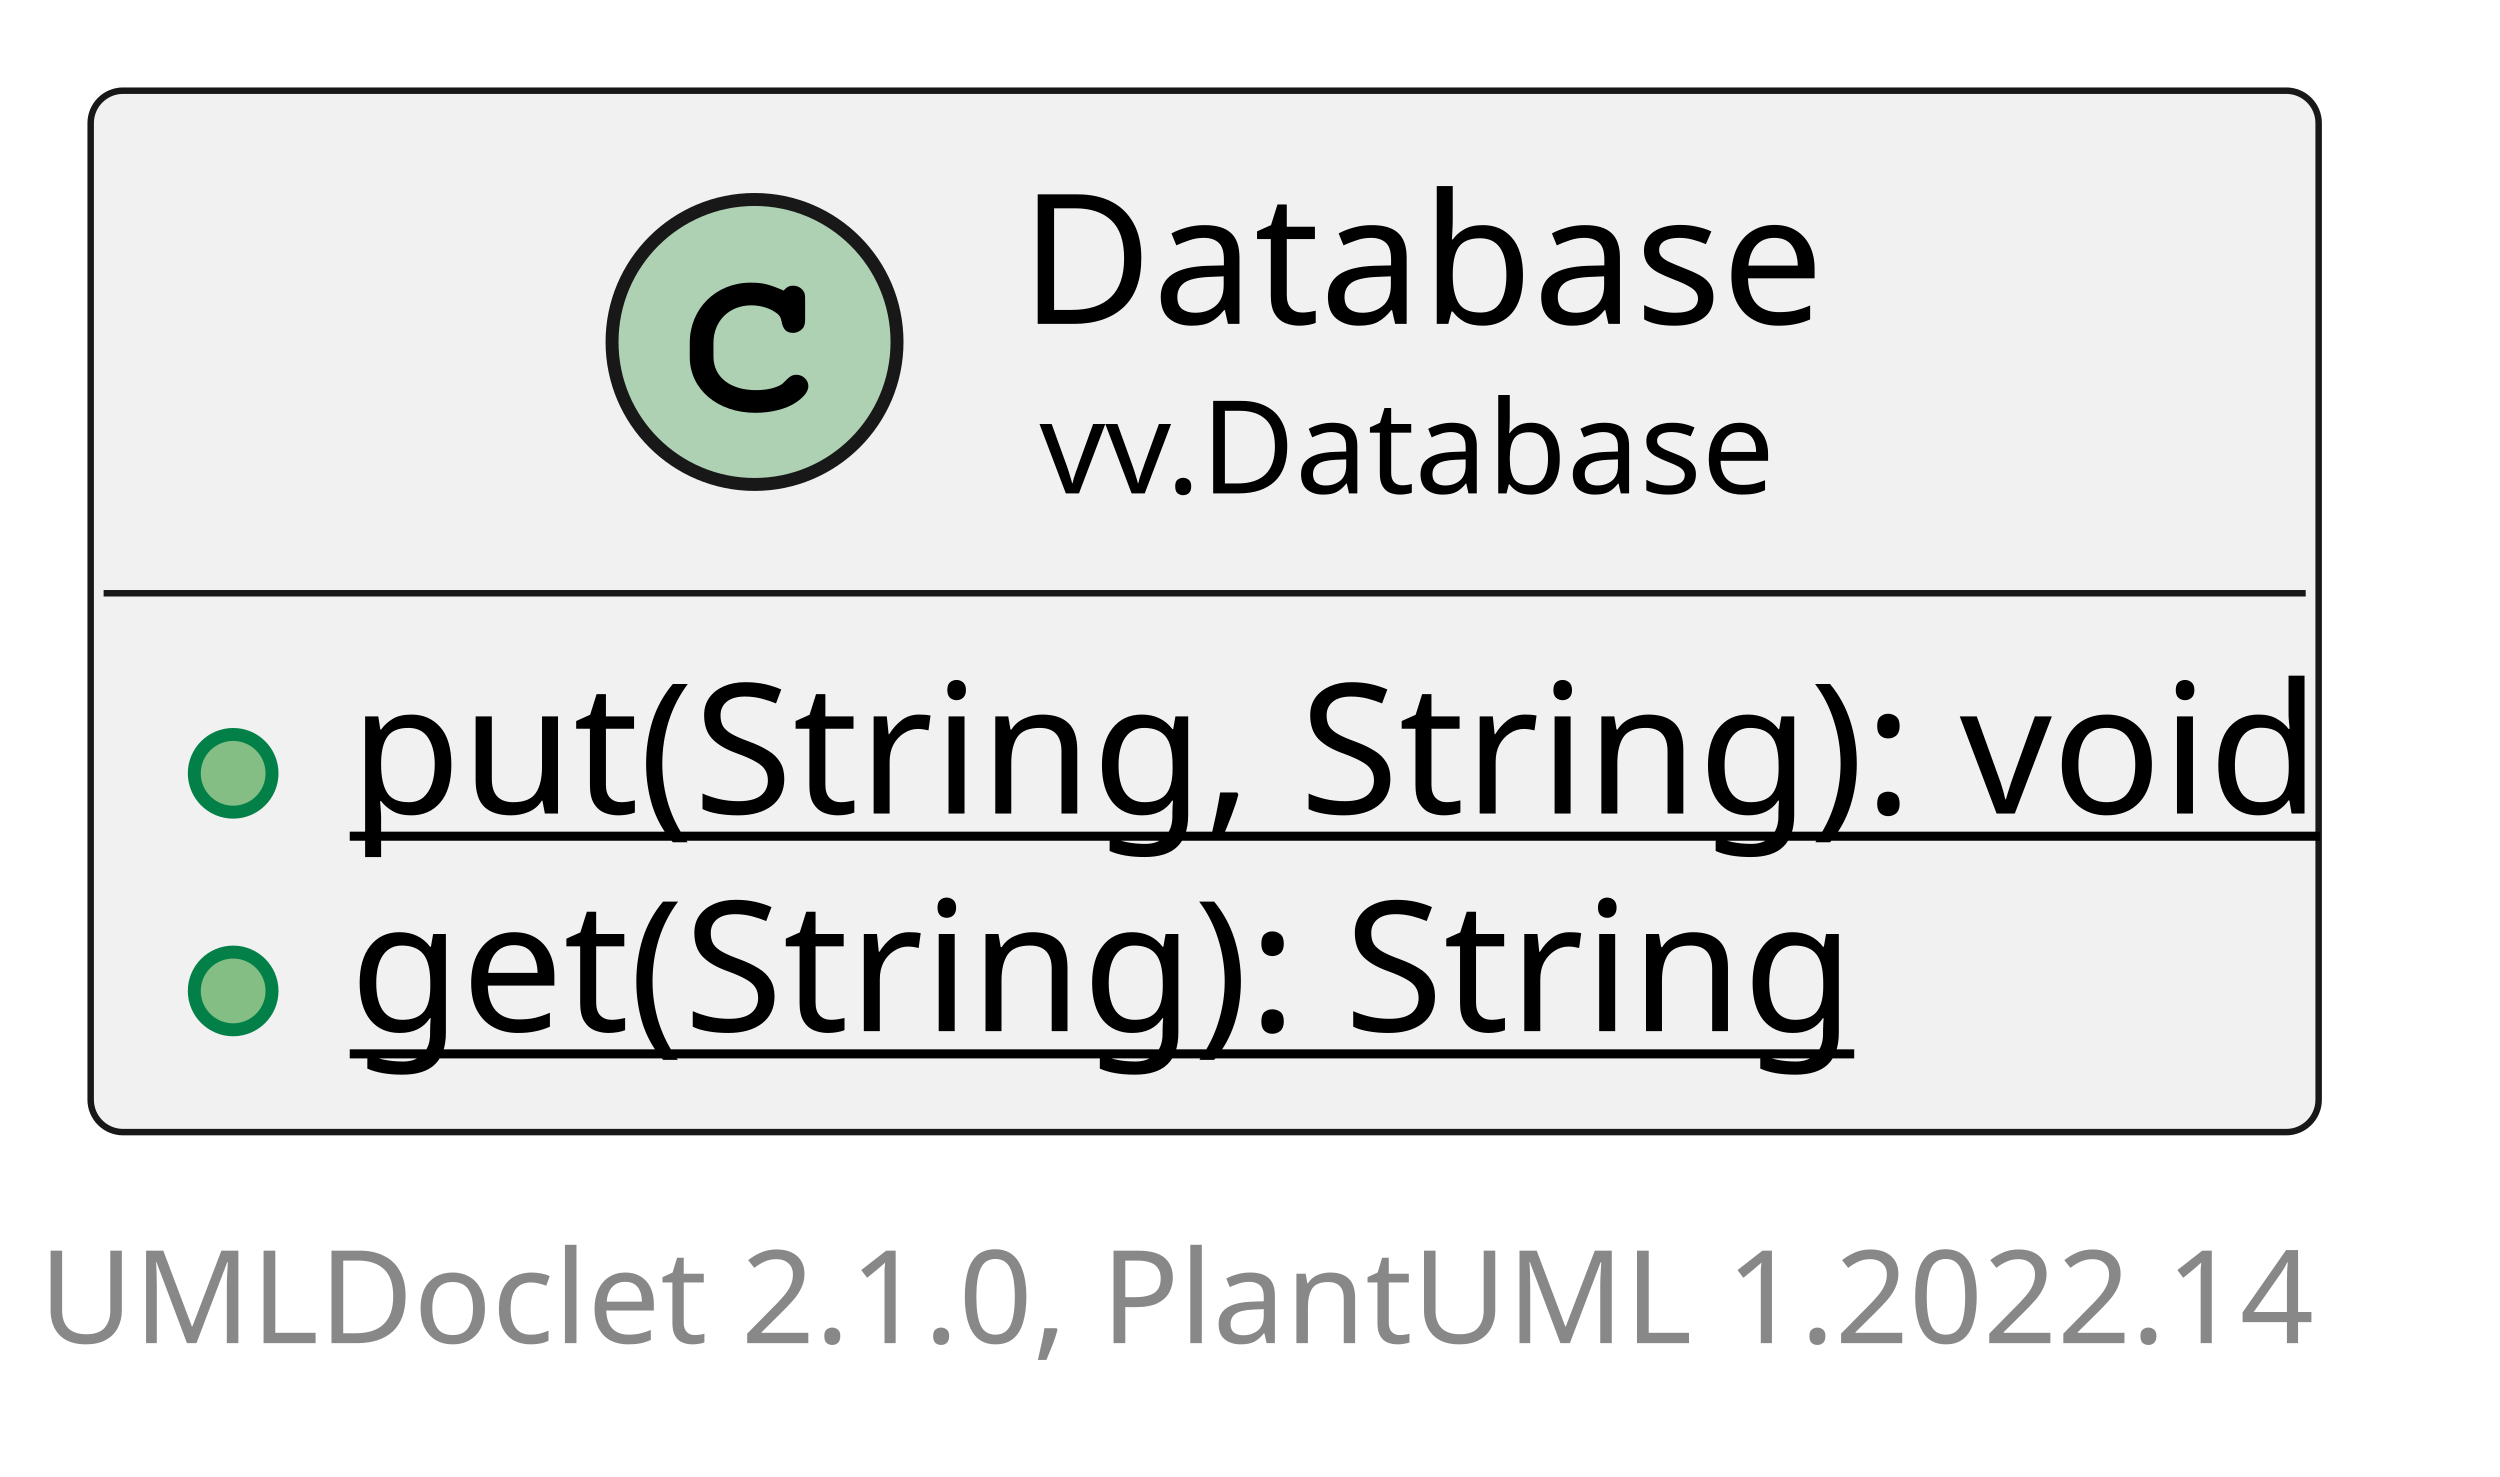
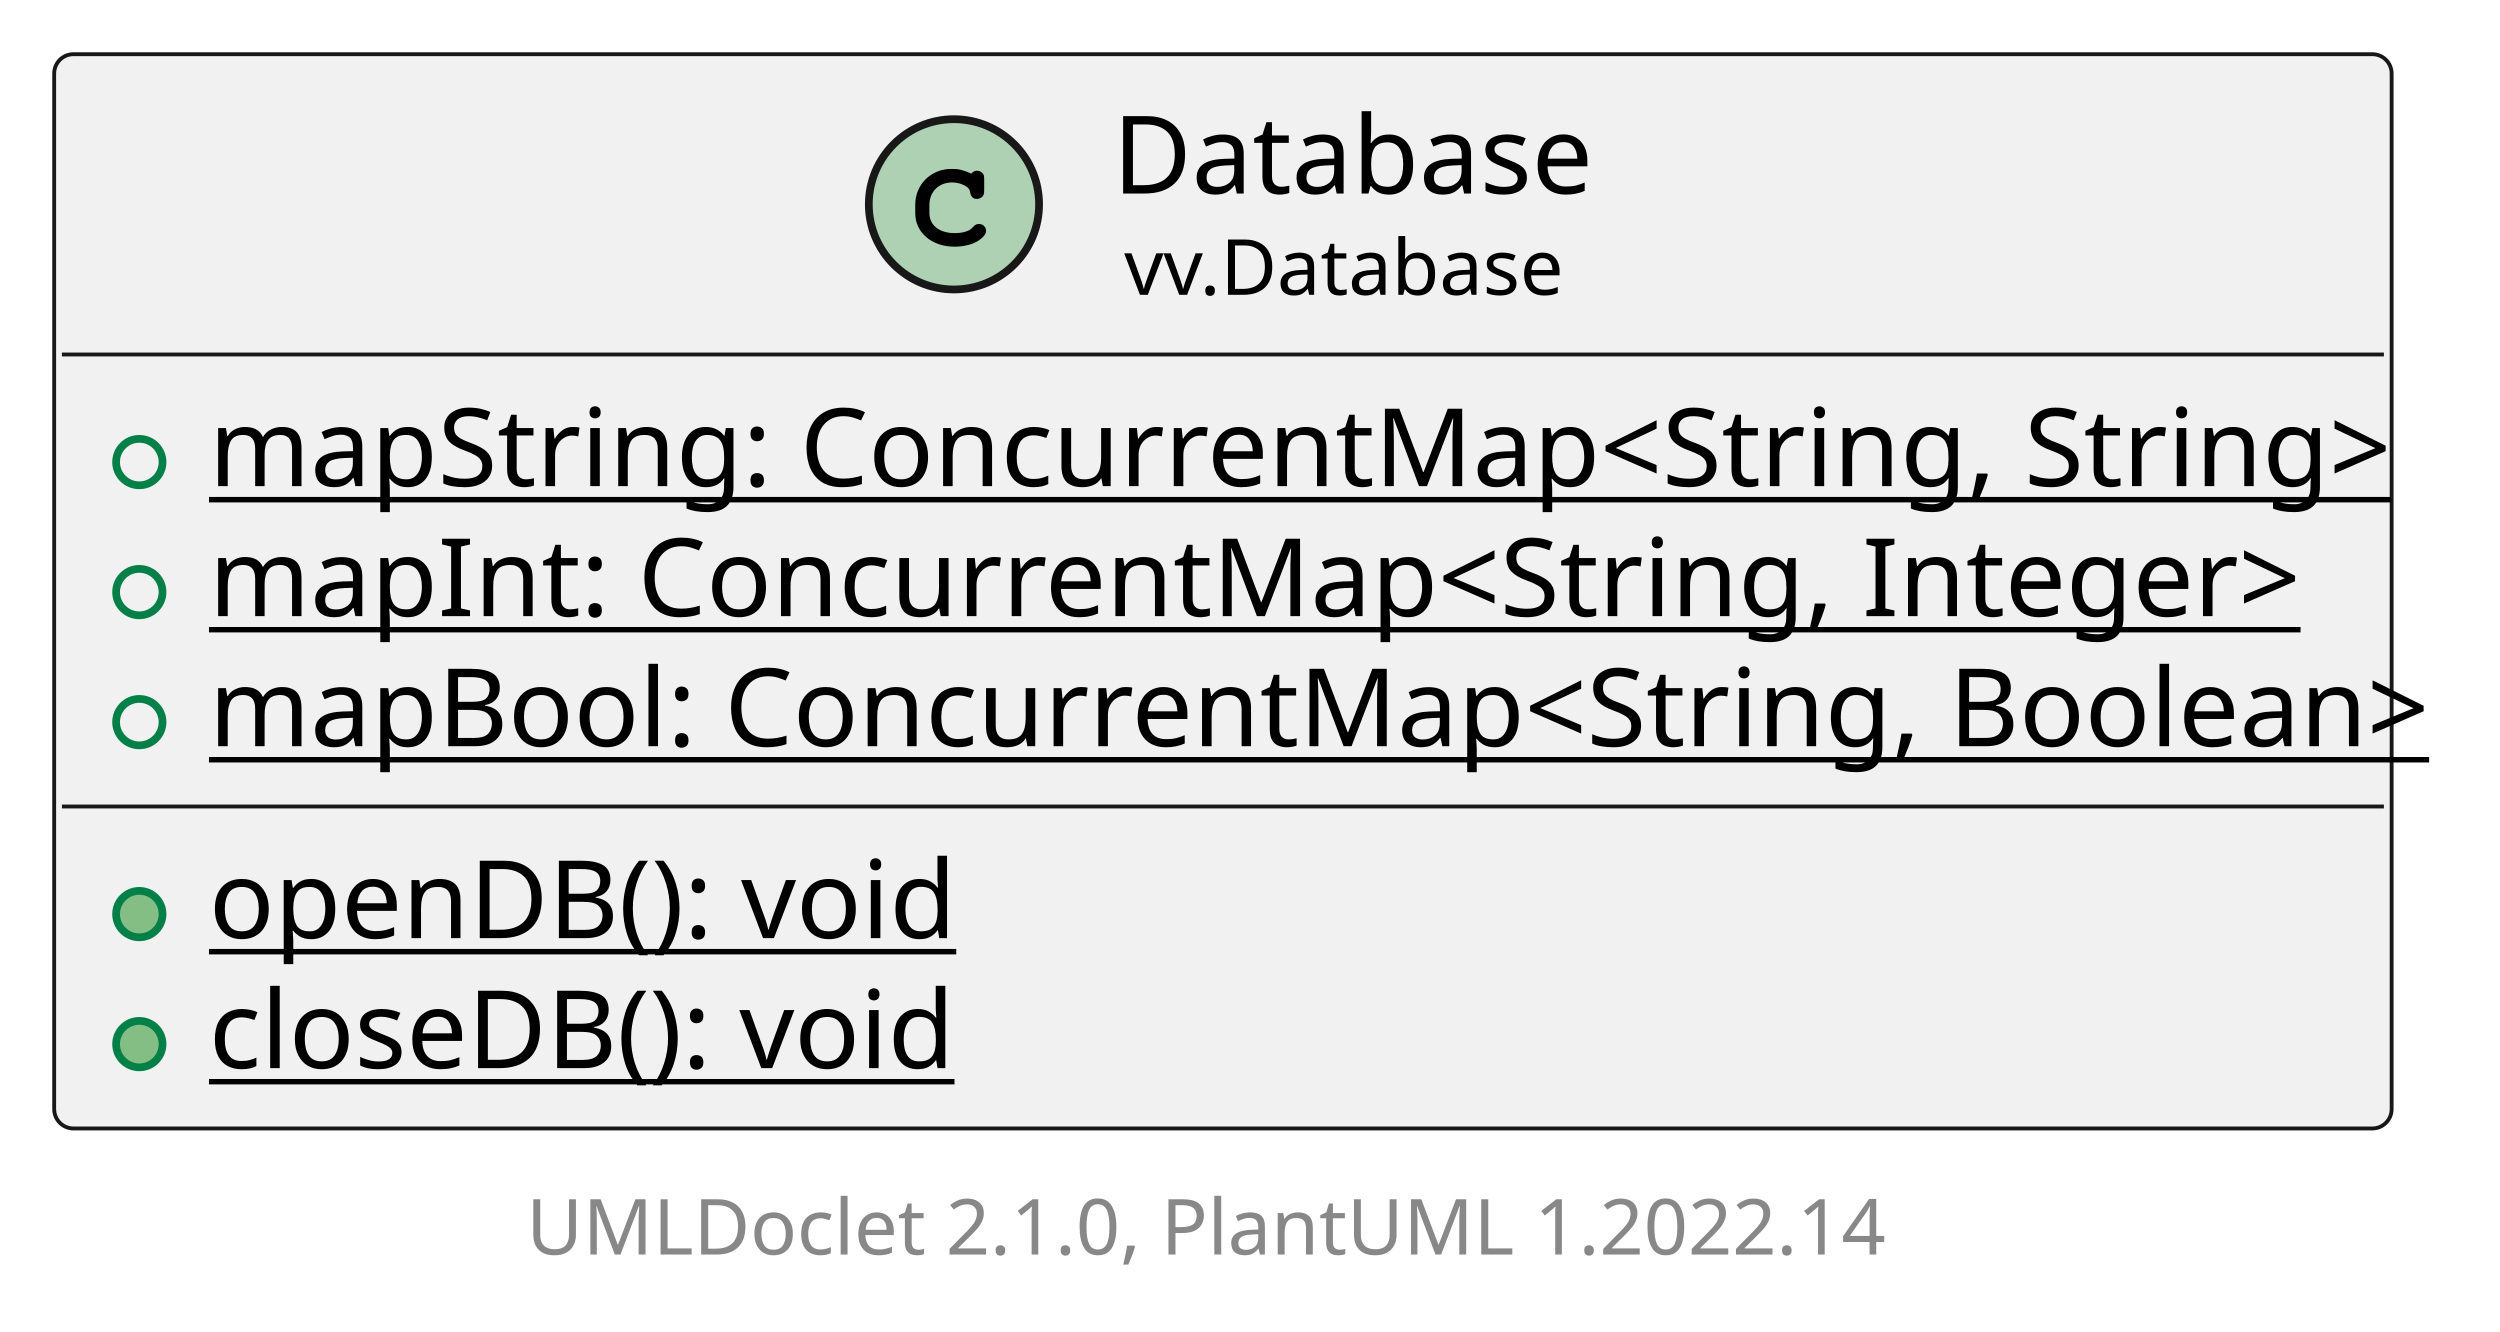
- <svg xmlns="http://www.w3.org/2000/svg" xmlns:xlink="http://www.w3.org/1999/xlink" contentStyleType="text/css" height="114px" preserveAspectRatio="none" style="width:193px;height:114px;background:#FFFFFF;" version="1.1" viewBox="0 0 193 114" width="193px" zoomAndPan="magnify">
+ <svg xmlns="http://www.w3.org/2000/svg" xmlns:xlink="http://www.w3.org/1999/xlink" contentStyleType="text/css" height="172px" preserveAspectRatio="none" style="width:323px;height:172px;background:#FFFFFF;" version="1.1" viewBox="0 0 323 172" width="323px" zoomAndPan="magnify">
  <defs />
  <g>
    <a href="Database.html" target="_top" title="Database.html" xlink:actuate="onRequest" xlink:href="Database.html" xlink:show="new" xlink:title="Database.html" xlink:type="simple">
      <g id="elem_vv.Database.Database">
-         <rect codeLine="5" fill="#F1F1F1" height="80.4" id="vv.Database.Database" rx="2.5" ry="2.5" style="stroke:#181818;stroke-width:0.5;" width="172" x="7" y="7" />
-         <ellipse cx="58.25" cy="26.4" fill="#ADD1B2" rx="11" ry="11" style="stroke:#181818;stroke-width:1.0;" />
-         <path d="M53.25,27.556 C53.25,30.056 55.391,31.869 58.312,31.869 C59.547,31.869 60.719,31.572 61.469,31.056 C62.078,30.634 62.406,30.212 62.406,29.806 C62.406,29.337 61.984,28.931 61.484,28.931 C61.25,28.931 61.031,29.009 60.828,29.212 C60.391,29.65 60.391,29.65 60.219,29.744 C59.766,29.978 59.125,30.119 58.359,30.119 C56.359,30.119 55.078,29.103 55.078,27.525 L55.078,26.478 C55.078,24.775 56.297,23.572 58,23.572 C58.578,23.572 59.156,23.712 59.625,23.962 C60.094,24.228 60.266,24.416 60.328,24.775 C60.453,25.447 60.703,25.697 61.234,25.697 C61.516,25.697 61.797,25.556 61.984,25.337 C62.109,25.166 62.156,24.994 62.156,24.556 L62.156,23.197 C62.156,22.775 62.141,22.634 62.016,22.462 C61.844,22.212 61.562,22.056 61.234,22.056 C60.922,22.056 60.719,22.166 60.5,22.431 C59.328,21.931 58.891,21.822 57.938,21.822 C55.266,21.822 53.25,23.837 53.25,26.462 L53.25,27.556 Z " fill="#000000" />
-         <text fill="#000000" font-family="sans-serif" font-size="14" lengthAdjust="spacing" textLength="61" x="78.75" y="25.006">Database</text>
-         <text fill="#000000" font-family="sans-serif" font-size="10" lengthAdjust="spacing" textLength="58" x="80.25" y="38.09">vv.Database</text>
-         <line style="stroke:#181818;stroke-width:0.5;" x1="8" x2="178" y1="45.8" y2="45.8" />
-         <ellipse cx="18" cy="59.7" fill="#84BE84" rx="3" ry="3" style="stroke:#038048;stroke-width:1.0;" />
-         <text fill="#000000" font-family="sans-serif" font-size="14" lengthAdjust="spacing" text-decoration="underline" textLength="146" x="27" y="62.806">put(String, String): void</text>
-         <ellipse cx="18" cy="76.5" fill="#84BE84" rx="3" ry="3" style="stroke:#038048;stroke-width:1.0;" />
-         <text fill="#000000" font-family="sans-serif" font-size="14" lengthAdjust="spacing" text-decoration="underline" textLength="112" x="27" y="79.606">get(String): String</text>
+         <rect codeLine="5" fill="#F1F1F1" height="138.799" id="vv.Database.Database" rx="2.5" ry="2.5" style="stroke:#181818;stroke-width:0.5;" width="302" x="7" y="7" />
+         <ellipse cx="123.25" cy="26.4" fill="#ADD1B2" rx="11" ry="11" style="stroke:#181818;stroke-width:1.0;" />
+         <path d="M118.25,27.556 C118.25,30.056 120.391,31.869 123.312,31.869 C124.547,31.869 125.719,31.572 126.469,31.056 C127.078,30.634 127.406,30.212 127.406,29.806 C127.406,29.337 126.984,28.931 126.484,28.931 C126.25,28.931 126.031,29.009 125.828,29.212 C125.391,29.65 125.391,29.65 125.219,29.744 C124.766,29.978 124.125,30.119 123.359,30.119 C121.359,30.119 120.078,29.103 120.078,27.525 L120.078,26.478 C120.078,24.775 121.297,23.572 123,23.572 C123.578,23.572 124.156,23.712 124.625,23.962 C125.094,24.228 125.266,24.416 125.328,24.775 C125.453,25.447 125.703,25.697 126.234,25.697 C126.516,25.697 126.797,25.556 126.984,25.337 C127.109,25.166 127.156,24.994 127.156,24.556 L127.156,23.197 C127.156,22.775 127.141,22.634 127.016,22.462 C126.844,22.212 126.562,22.056 126.234,22.056 C125.922,22.056 125.719,22.166 125.5,22.431 C124.328,21.931 123.891,21.822 122.938,21.822 C120.266,21.822 118.25,23.837 118.25,26.462 L118.25,27.556 Z " fill="#000000" />
+         <text fill="#000000" font-family="sans-serif" font-size="14" lengthAdjust="spacing" textLength="61" x="143.75" y="25.006">Database</text>
+         <text fill="#000000" font-family="sans-serif" font-size="10" lengthAdjust="spacing" textLength="58" x="145.25" y="38.09">vv.Database</text>
+         <line style="stroke:#181818;stroke-width:0.5;" x1="8" x2="308" y1="45.8" y2="45.8" />
+         <ellipse cx="18" cy="59.7" fill="none" rx="3" ry="3" style="stroke:#038048;stroke-width:1.0;" />
+         <text fill="#000000" font-family="sans-serif" font-size="14" lengthAdjust="spacing" text-decoration="underline" textLength="270" x="27" y="62.806">mapString: ConcurrentMap&lt;String, String&gt;</text>
+         <ellipse cx="18" cy="76.5" fill="none" rx="3" ry="3" style="stroke:#038048;stroke-width:1.0;" />
+         <text fill="#000000" font-family="sans-serif" font-size="14" lengthAdjust="spacing" text-decoration="underline" textLength="257" x="27" y="79.606">mapInt: ConcurrentMap&lt;String, Integer&gt;</text>
+         <ellipse cx="18" cy="93.3" fill="none" rx="3" ry="3" style="stroke:#038048;stroke-width:1.0;" />
+         <text fill="#000000" font-family="sans-serif" font-size="14" lengthAdjust="spacing" text-decoration="underline" textLength="276" x="27" y="96.406">mapBool: ConcurrentMap&lt;String, Boolean&gt;</text>
+         <line style="stroke:#181818;stroke-width:0.5;" x1="8" x2="308" y1="104.2" y2="104.2" />
+         <ellipse cx="18" cy="118.1" fill="#84BE84" rx="3" ry="3" style="stroke:#038048;stroke-width:1.0;" />
+         <text fill="#000000" font-family="sans-serif" font-size="14" lengthAdjust="spacing" text-decoration="underline" textLength="95" x="27" y="121.206">openDB(): void</text>
+         <ellipse cx="18" cy="134.9" fill="#84BE84" rx="3" ry="3" style="stroke:#038048;stroke-width:1.0;" />
+         <text fill="#000000" font-family="sans-serif" font-size="14" lengthAdjust="spacing" text-decoration="underline" textLength="96" x="27" y="138.006">closeDB(): void</text>
      </g>
    </a>
-     <text fill="#888888" font-family="sans-serif" font-size="10" lengthAdjust="spacing" textLength="179" x="3" y="103.69">UMLDoclet 2.1.0, PlantUML 1.2022.14</text>
+     <text fill="#888888" font-family="sans-serif" font-size="10" lengthAdjust="spacing" textLength="179" x="68" y="162.089">UMLDoclet 2.1.0, PlantUML 1.2022.14</text>
  </g>
</svg>
